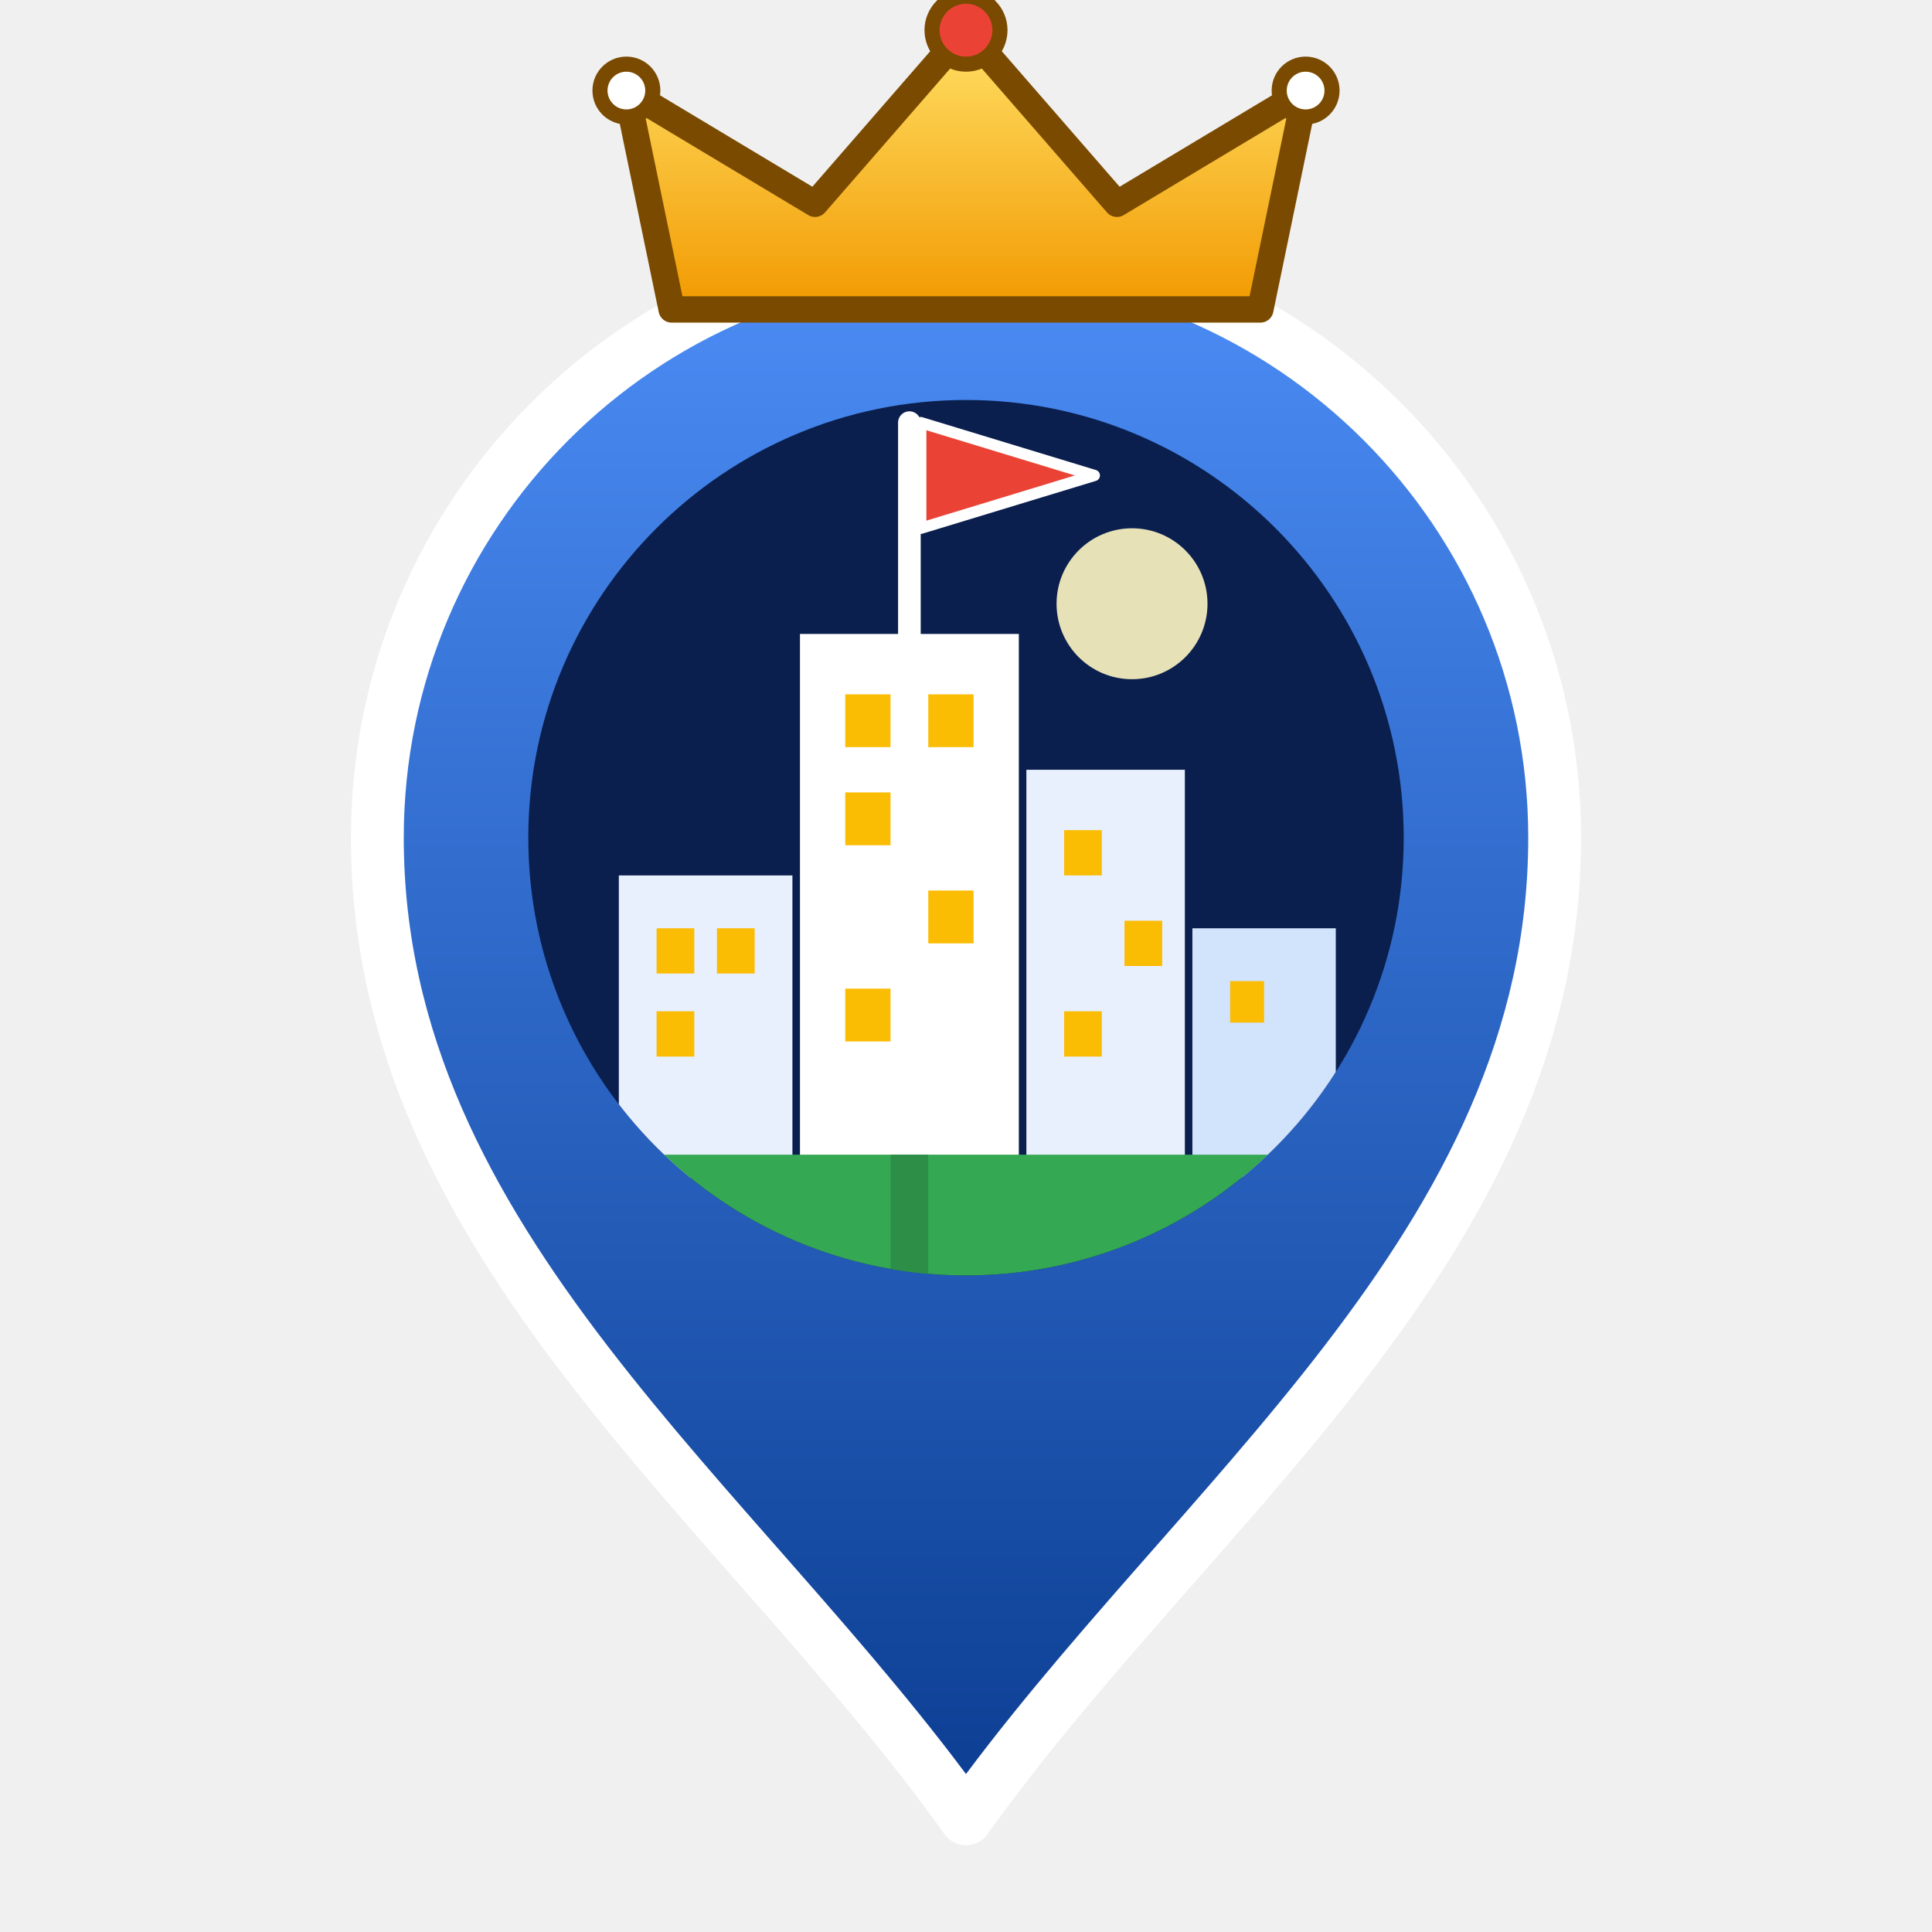
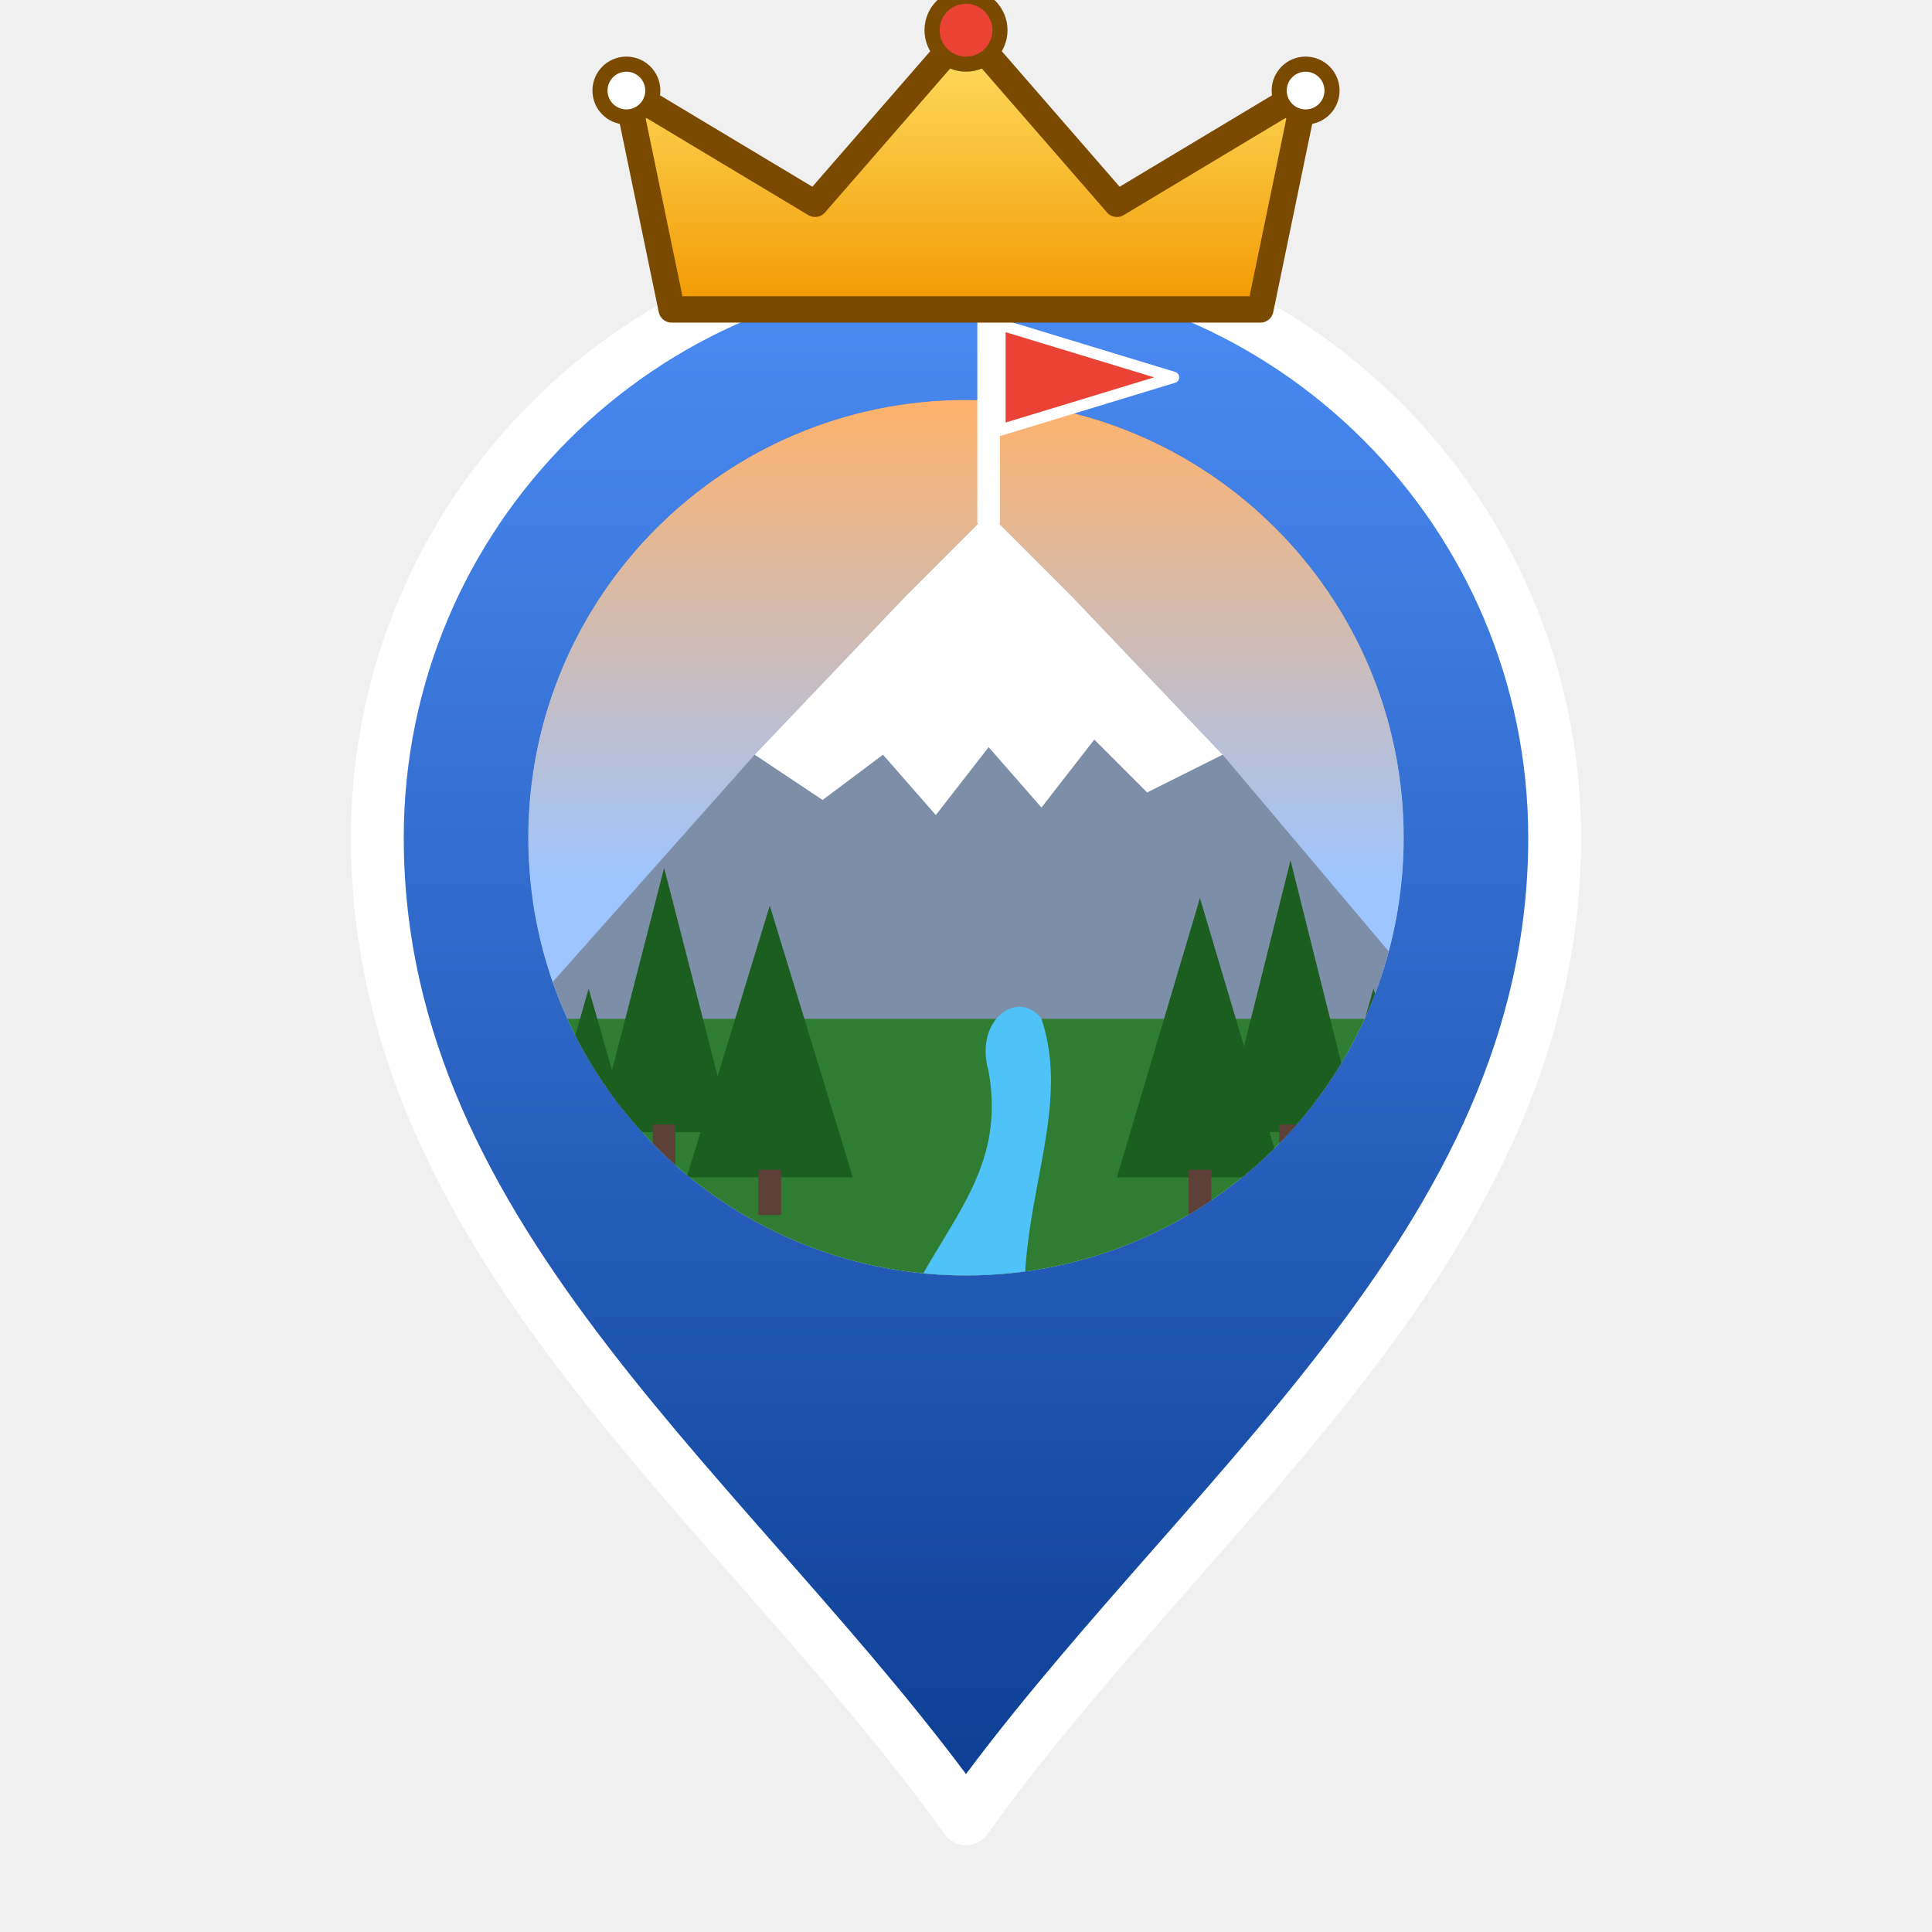
<svg xmlns="http://www.w3.org/2000/svg" viewBox="0 0 512 512">
  <defs>
    <linearGradient id="pin" x1="0" y1="0" x2="0" y2="1">
      <stop offset="0" stop-color="#4c8df6" />
      <stop offset="1" stop-color="#0b3d91" />
    </linearGradient>
    <linearGradient id="gold" x1="0" y1="0" x2="0" y2="1">
      <stop offset="0" stop-color="#ffe066" />
      <stop offset="1" stop-color="#f29900" />
    </linearGradient>
+     <linearGradient id="sky" x1="0" y1="0" x2="0" y2="1">
+       <stop offset="0" stop-color="#ffb26b" />
+       <stop offset=".55" stop-color="#9ec5ff" />
+     </linearGradient>
    <clipPath id="inner">
      <circle cx="256" cy="222" r="116" />
    </clipPath>
  </defs>
  <path d="M256 482 C196 398 100 330 100 222 A156 156 0 1 1 412 222 C412 330 316 398 256 482 Z" fill="url(#pin)" stroke="#fff" stroke-width="14" stroke-linejoin="round" />
  <circle cx="256" cy="222" r="116" fill="#0a1f4d" />
  <g clip-path="url(#inner)">
-     <circle cx="300" cy="160" r="20" fill="#fff6c2" opacity=".9" />
-     <rect x="164" y="232" width="46" height="80" fill="#e8f0fe" />
-     <rect x="212" y="168" width="58" height="144" fill="#ffffff" />
-     <rect x="272" y="204" width="42" height="108" fill="#e8f0fe" />
-     <rect x="316" y="246" width="38" height="66" fill="#d2e3fc" />
-     <g fill="#fbbc04">
-       <rect x="174" y="246" width="10" height="12" />
-       <rect x="190" y="246" width="10" height="12" />
-       <rect x="174" y="268" width="10" height="12" />
-       <rect x="224" y="184" width="12" height="14" />
-       <rect x="246" y="184" width="12" height="14" />
-       <rect x="224" y="210" width="12" height="14" />
-       <rect x="246" y="236" width="12" height="14" />
-       <rect x="224" y="262" width="12" height="14" />
-       <rect x="282" y="220" width="10" height="12" />
-       <rect x="298" y="244" width="10" height="12" />
-       <rect x="282" y="268" width="10" height="12" />
-       <rect x="326" y="260" width="9" height="11" />
+     <rect x="130" y="100" width="260" height="240" fill="#6fa8ff" />
+     <circle cx="256" cy="222" r="116" fill="url(#sky)" />
+     <path d="M120 290 L200 200 L240 158 L262 136 L284 158 L324 200 L400 290 Z" fill="#7d8fa8" />
+     <path d="M200 200 L240 158 L262 136 L284 158 L324 200 L304 210 L290 196 L276 214 L262 198 L248 216 L234 200 L218 212 Z" fill="#ffffff" />
+     <rect x="120" y="270" width="280" height="100" fill="#2e7d32" />
+     <path d="M232 370 C240 330 268 318 262 284 C258 270 270 262 276 270 C286 300 262 330 276 370 Z" fill="#4fc3f7" />
+     <g fill="#1b5e20">
+       <path d="M158 300 L176 230 L194 300 Z" />
+       <path d="M182 312 L204 240 L226 312 Z" />
+       <path d="M140 318 L156 262 L172 318 Z" />
+       <path d="M296 312 L318 238 L340 312 Z" />
+       <path d="M324 300 L342 228 L360 300 Z" />
+       <path d="M348 318 L364 262 L380 318 Z" />
    </g>
-     <rect x="120" y="306" width="280" height="60" fill="#34a853" />
-     <rect x="236" y="306" width="10" height="60" fill="#2d8f47" />
+     <g fill="#5d4037">
+       <rect x="173" y="298" width="6" height="12" />
+       <rect x="201" y="310" width="6" height="12" />
+       <rect x="315" y="310" width="6" height="12" />
+       <rect x="339" y="298" width="6" height="12" />
+     </g>
  </g>
-   <line x1="241" y1="168" x2="241" y2="112" stroke="#fff" stroke-width="6" stroke-linecap="round" />
-   <path d="M244 112 L290 126 L244 140 Z" fill="#ea4335" stroke="#fff" stroke-width="3" stroke-linejoin="round" />
+   <line x1="262" y1="138" x2="262" y2="86" stroke="#fff" stroke-width="6" stroke-linecap="round" />
+   <path d="M265 86 L311 100 L265 114 Z" fill="#ea4335" stroke="#fff" stroke-width="3" stroke-linejoin="round" />
  <path d="M178 82 L166 24 L216 54 L256 8 L296 54 L346 24 L334 82 Z" fill="url(#gold)" stroke="#7a4a00" stroke-width="7" stroke-linejoin="round" />
  <circle cx="256" cy="8" r="9" fill="#ea4335" stroke="#7a4a00" stroke-width="4" />
  <circle cx="166" cy="24" r="7" fill="#fff" stroke="#7a4a00" stroke-width="4" />
  <circle cx="346" cy="24" r="7" fill="#fff" stroke="#7a4a00" stroke-width="4" />
</svg>
